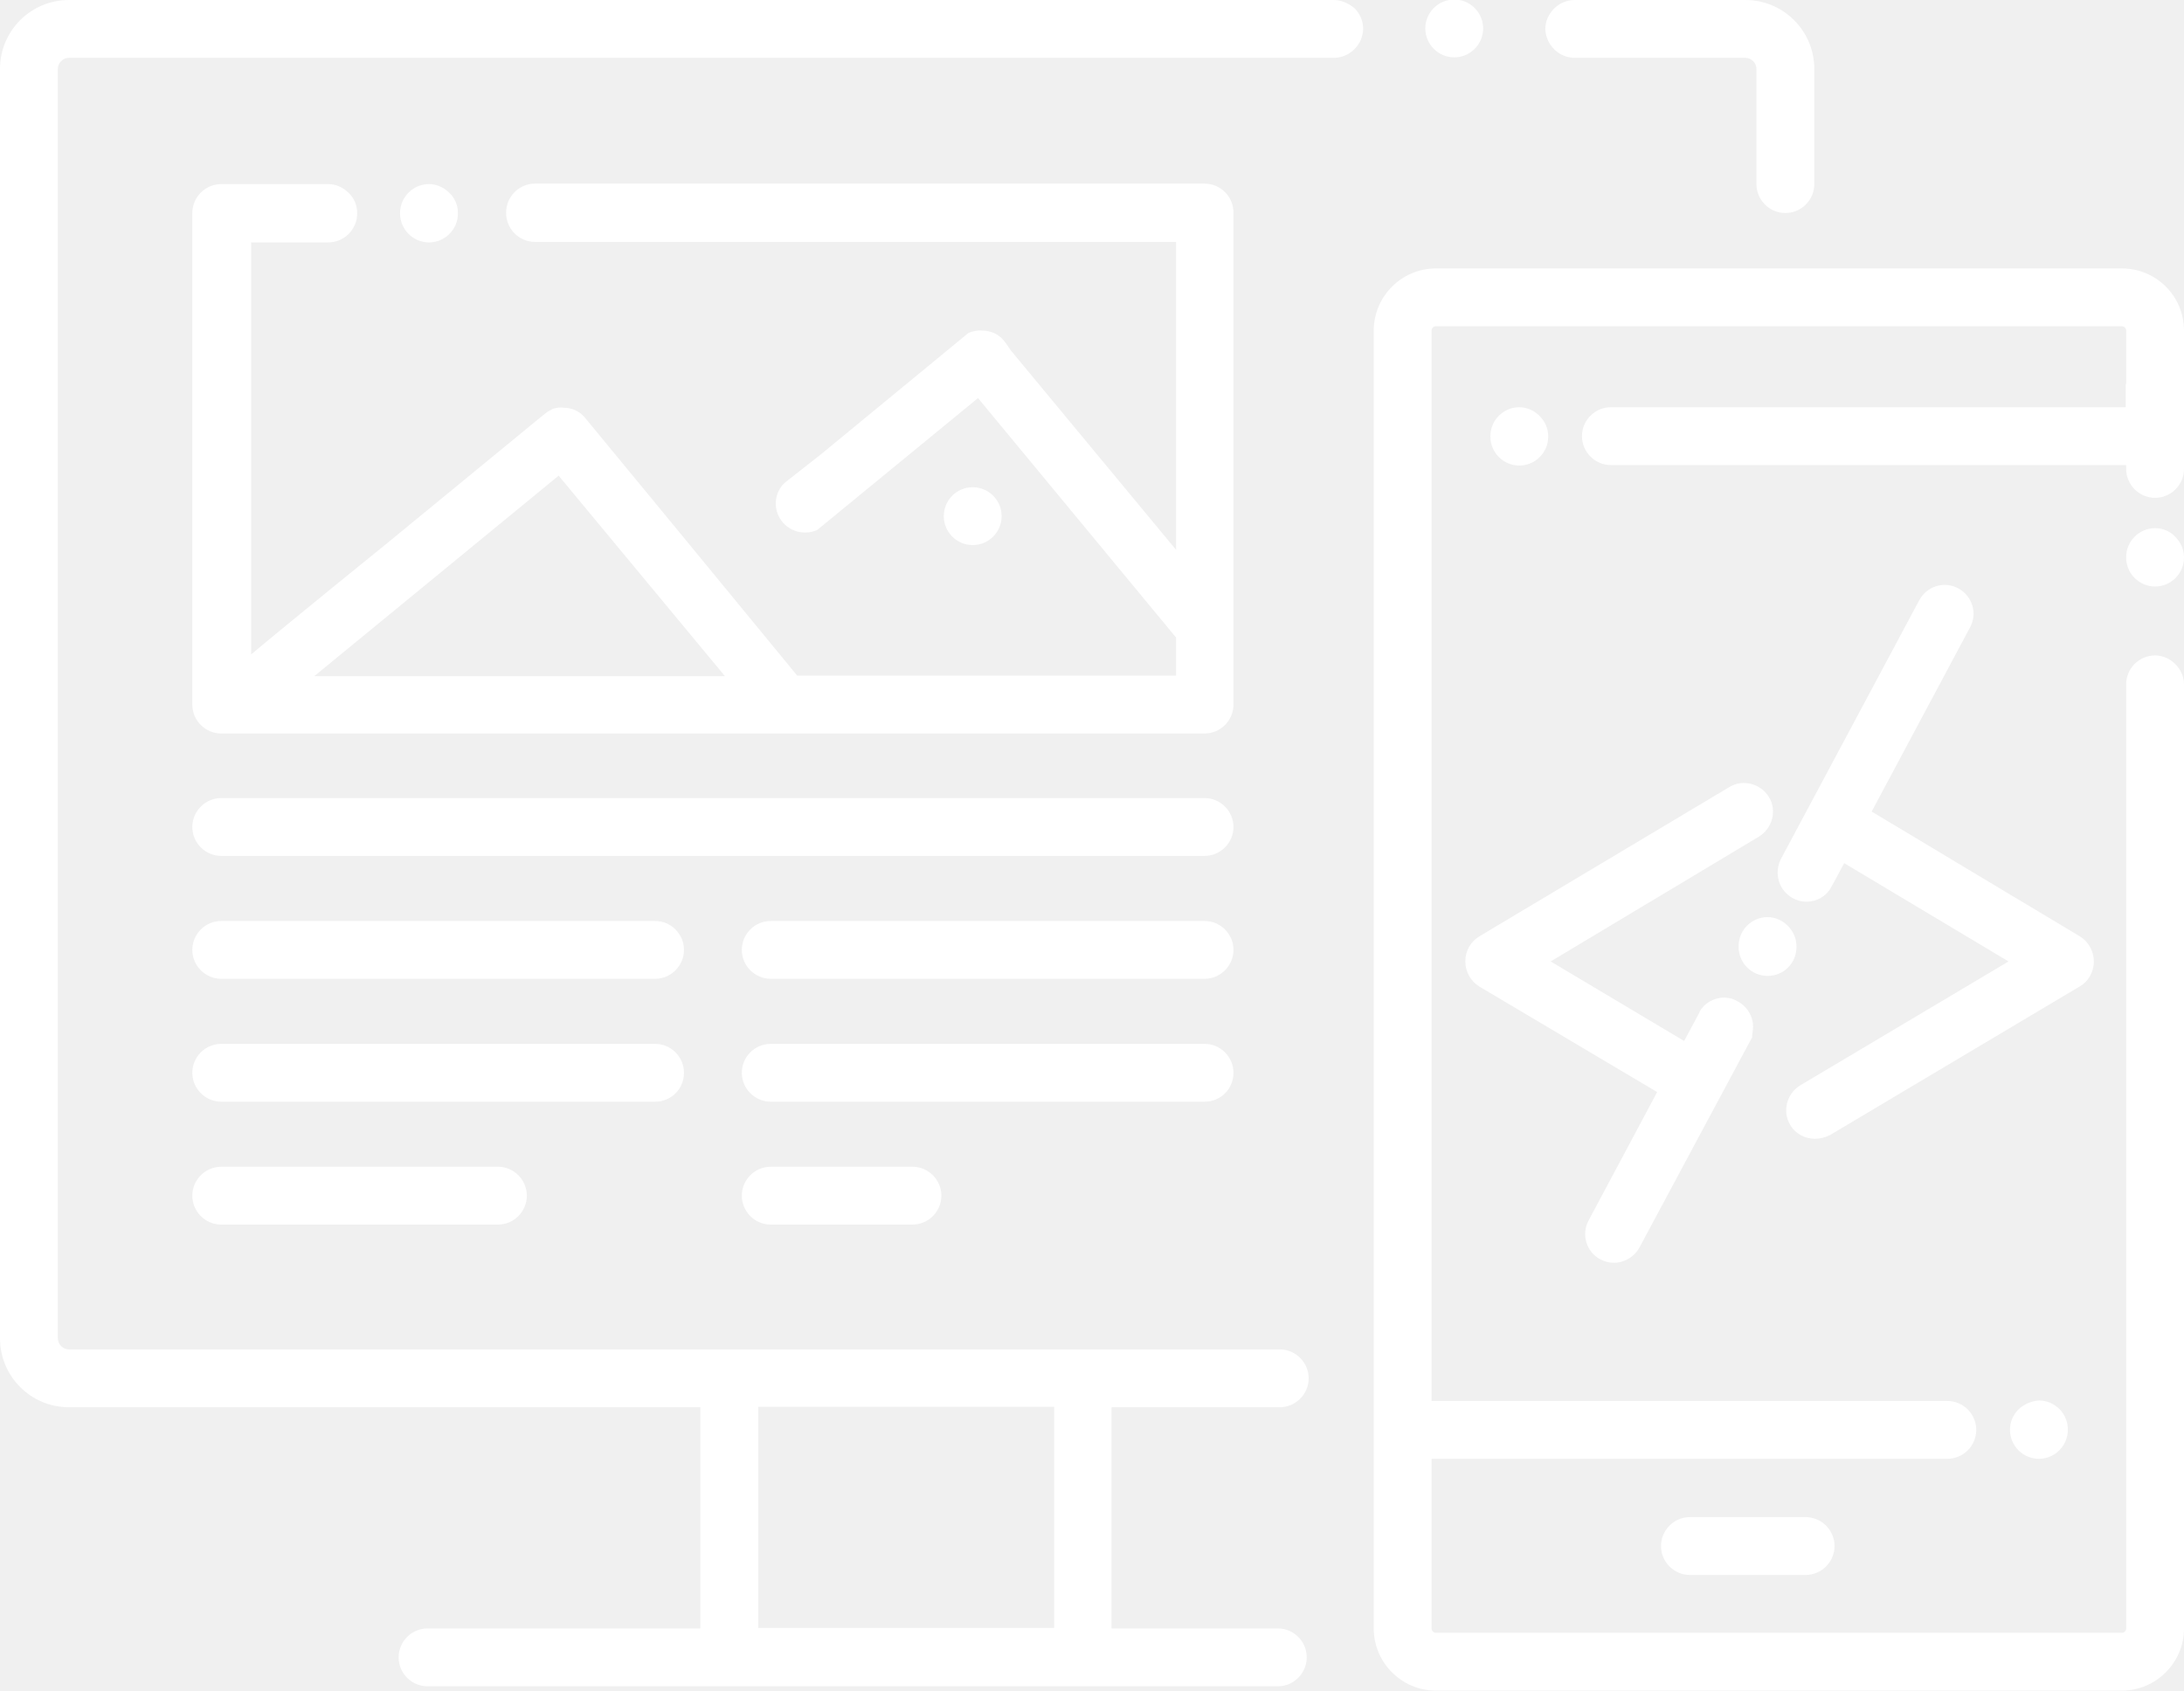
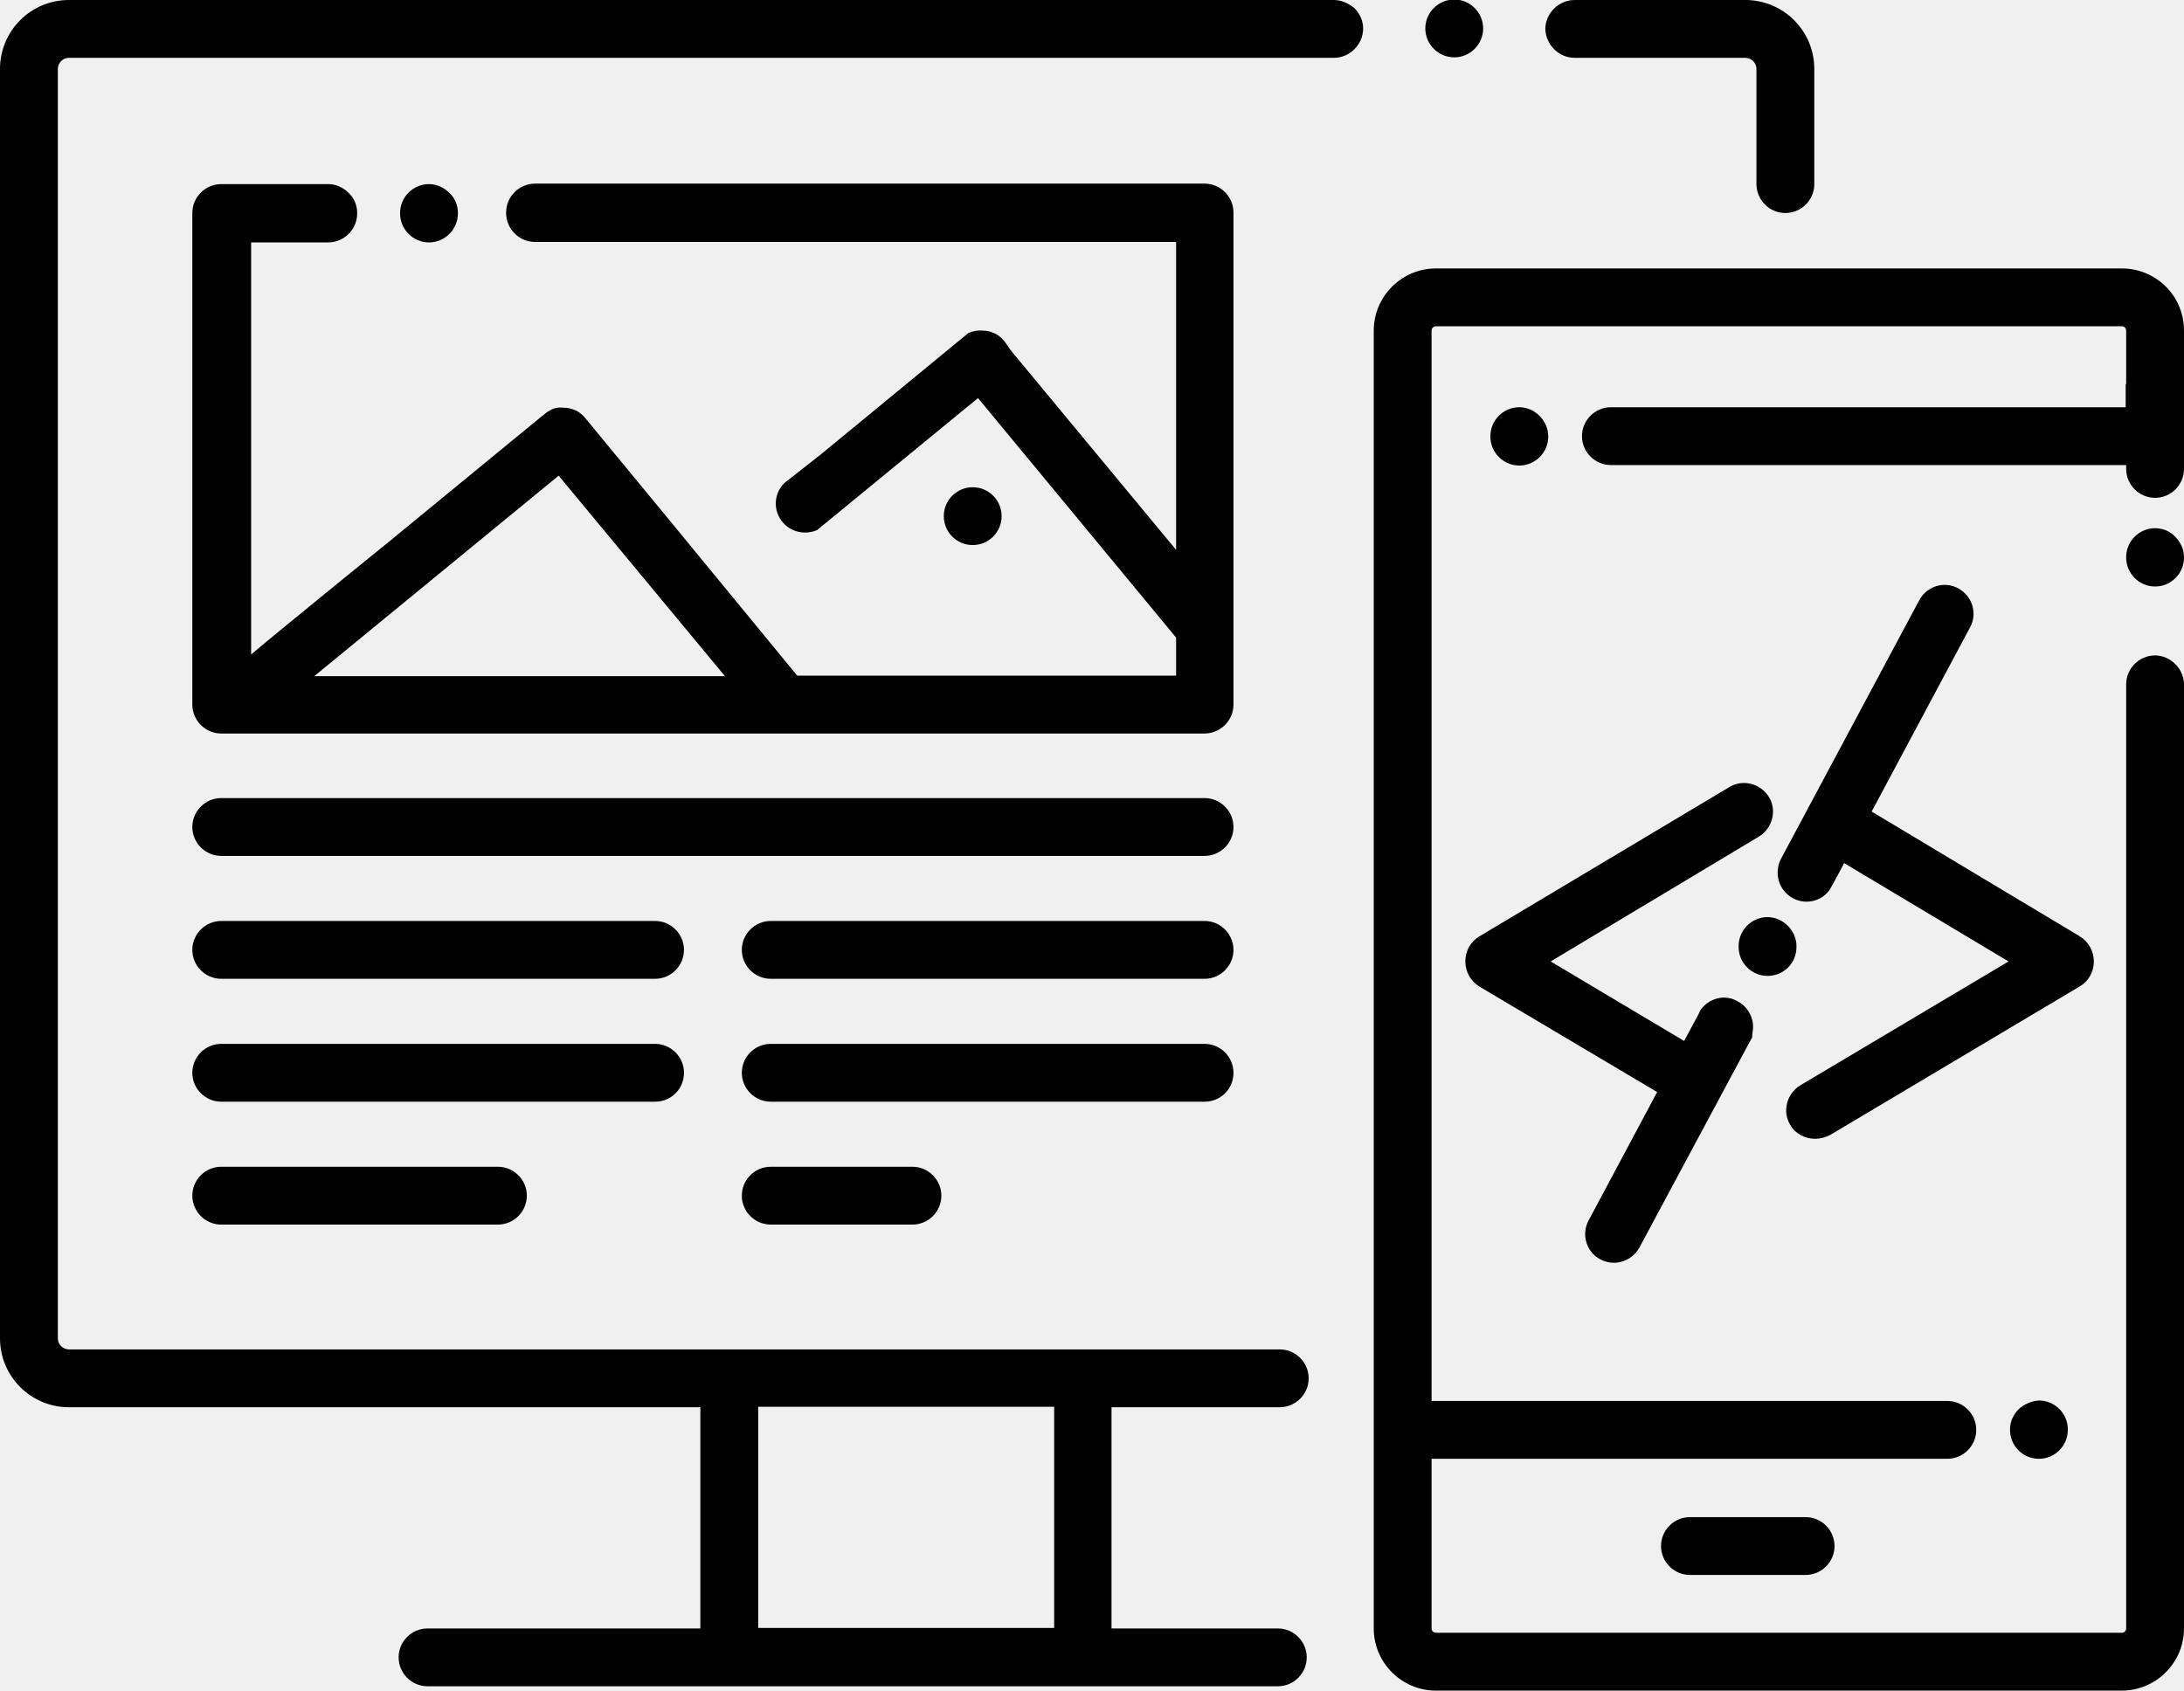
- <svg xmlns="http://www.w3.org/2000/svg" version="1.1" id="Layer_1" x="0px" y="0px" viewBox="0 0 453.1 350.8" style="enable-background:new 0 0 453.1 350.8;" xml:space="preserve">
-   <style type="text/css">
- 	.st0{fill:#FFFFFF;}
- </style>
+ <svg xmlns="http://www.w3.org/2000/svg" viewBox="0 0 453.1 350.8">
  <g>
    <path class="st0" d="M45.9,242.1c-3.3,0-6,2.7-6,6s2.7,6,6,6h57.4c3.3,0,6-2.7,6-6s-2.7-6-6-6H45.9z" />
    <path class="st0" d="M159.9,242.1c-3.3,0-6,2.7-6,6s2.7,6,6,6h29.4c3.3,0,6-2.7,6-6s-2.7-6-6-6H159.9z" />
    <path class="st0" d="M141.9,222.6c0-3.3-2.7-6-6-6h-90c-3.3,0-6,2.7-6,6s2.7,6,6,6h90C139.2,228.6,141.9,226,141.9,222.6z" />
    <path class="st0" d="M255.9,222.6c0-3.3-2.7-6-6-6h-90c-3.3,0-6,2.7-6,6s2.7,6,6,6h90C253.2,228.6,255.9,226,255.9,222.6z" />
    <path class="st0" d="M135.9,191.1h-90c-3.3,0-6,2.7-6,6s2.7,6,6,6h90c3.3,0,6-2.7,6-6S139.2,191.1,135.9,191.1z" />
    <path class="st0" d="M249.9,191.1h-90c-3.3,0-6,2.7-6,6s2.7,6,6,6h90c3.3,0,6-2.7,6-6S253.2,191.1,249.9,191.1z" />
-     <path class="st0" d="M249.9,165.6h-204c-3.3,0-6,2.7-6,6c0,3.3,2.7,6,6,6h204c3.3,0,6-2.7,6-6C255.9,168.3,253.2,165.6,249.9,165.6   z" />
-     <path class="st0" d="M255.9,44.1c0-3.3-2.7-6-6-6H111c-3.3,0-6,2.7-6,6v0.1c0,3.3,2.7,6,6,6h133v63.9l-34.3-41.4   c0,0-1.2-1.8-1.5-2.1c-1.1-1.3-2.7-2-4.4-2c-1-0.1-2,0.1-2.9,0.5l-30.5,25.1c0,0-6.6,5.2-7,5.5c-2.3,1.6-3.1,4.7-1.9,7.3   c1.4,3,4.9,4.3,8,3l33.4-27.4l41.1,49.7v7.9h-78.6c-10-12.2-43.9-53.4-44.1-53.6c-1.1-1.3-2.7-2-4.4-2c-0.7-0.1-1.4,0-2.1,0.2   c-0.3,0.1-1.3,0.7-1.3,0.7l-1.5,1.2l-31.3,25.7c0,0-21.5,17.4-28.6,23.4V53.9v-3.6h16c3.3,0,6-2.7,6-6v-0.1c0-1.7-0.7-3.2-1.8-4.2   c-1.1-1.1-2.6-1.8-4.2-1.8H45.9c-3.3,0-6,2.7-6,6v102c0,3.3,2.7,6,6,6h204c3.3,0,6-2.7,6-6V44.1z M115.9,98.7l34.5,41.6H65.2   L115.9,98.7z" />
-     <path class="st0" d="M95,44.3v-0.1c0-1.7-0.7-3.2-1.8-4.2c-1.1-1.1-2.6-1.8-4.2-1.8c-3.3,0-6,2.7-6,6v0.1c0,3.3,2.7,6,6,6   S95,47.6,95,44.3z" />
+     <path class="st0" d="M249.9,165.6h-204c-3.3,0-6,2.7-6,6c0,3.3,2.7,6,6,6h204c3.3,0,6-2.7,6-6C255.9,168.3,253.2,165.6,249.9,165.6    z" />
+     <path class="st0" d="M255.9,44.1c0-3.3-2.7-6-6-6H111c-3.3,0-6,2.7-6,6v0.1c0,3.3,2.7,6,6,6h133v63.9l-34.3-41.4    c0,0-1.2-1.8-1.5-2.1c-1.1-1.3-2.7-2-4.4-2c-1-0.1-2,0.1-2.9,0.5l-30.5,25.1c0,0-6.6,5.2-7,5.5c-2.3,1.6-3.1,4.7-1.9,7.3    c1.4,3,4.9,4.3,8,3l33.4-27.4l41.1,49.7v7.9h-78.6c-10-12.2-43.9-53.4-44.1-53.6c-1.1-1.3-2.7-2-4.4-2c-0.7-0.1-1.4,0-2.1,0.2    c-0.3,0.1-1.3,0.7-1.3,0.7l-1.5,1.2l-31.3,25.7c0,0-21.5,17.4-28.6,23.4V53.9v-3.6h16c3.3,0,6-2.7,6-6v-0.1c0-1.7-0.7-3.2-1.8-4.2    c-1.1-1.1-2.6-1.8-4.2-1.8H45.9c-3.3,0-6,2.7-6,6v102c0,3.3,2.7,6,6,6h204c3.3,0,6-2.7,6-6V44.1z M115.9,98.7l34.5,41.6H65.2    L115.9,98.7z" />
+     <path class="st0" d="M95,44.3v-0.1c0-1.7-0.7-3.2-1.8-4.2c-1.1-1.1-2.6-1.8-4.2-1.8c-3.3,0-6,2.7-6,6v0.1c0,3.3,2.7,6,6,6    S95,47.6,95,44.3z" />
    <path class="st0" d="M350.6,314.8c-3.3,0-6,2.7-6,6c0,3.3,2.7,6,6,6h24c3.3,0,6-2.7,6-6c0-3.3-2.7-6-6-6H350.6z" />
-     <path class="st0" d="M321.2,90.6v-0.1c0-1.6-0.7-3.1-1.8-4.2c-1.1-1.1-2.6-1.8-4.2-1.8c-3.3,0-6,2.7-6,6v0.1c0,3.3,2.7,6,6,6   S321.2,93.9,321.2,90.6z" />
-     <path class="st0" d="M418.8,292.4c-1.1,1.1-1.8,2.6-1.8,4.2v0.1c0,3.3,2.7,6,6,6s6-2.7,6-6v-0.1c0-3.3-2.7-6-6-6   C421.4,290.7,419.9,291.4,418.8,292.4z" />
-     <path class="st0" d="M447.1,109.6c-3.3,0-6,2.7-6,6v0.1c0,3.3,2.7,6,6,6s6-2.7,6-6v-0.1c0-1.6-0.7-3.1-1.8-4.2   C450.3,110.3,448.8,109.6,447.1,109.6z" />
-     <path class="st0" d="M440.2,55.7H297.9c-7.1,0-12.9,5.8-12.9,12.9v269.3c0,7.1,5.8,12.9,12.9,12.9h142.3c7.1,0,12.9-5.8,12.9-12.9   V142c0-1.6-0.7-3.1-1.8-4.2c-1.1-1.1-2.6-1.8-4.2-1.8c-3.3,0-6,2.7-6,6v195.9c0,0.5-0.4,0.9-0.9,0.9H297.9c-0.5,0-0.9-0.4-0.9-0.9   v-35.2h107c3.3,0,6-2.7,6-6c0-3.3-2.7-6-6-6H297V96.3h0v-21h0v-6.7c0-0.5,0.4-0.9,0.9-0.9h142.3c0.5,0,0.9,0.4,0.9,0.9v11.1H441   v4.8H334.2c-3.3,0-6,2.7-6,6c0,3.3,2.7,6,6,6h106.9v0.8c0,3.3,2.7,6,6,6c3.3,0,6-2.7,6-6V68.6C453.1,61.4,447.3,55.7,440.2,55.7z" />
-     <path class="st0" d="M434.4,199.5c0-2.1-1.1-4.1-2.9-5.2l-43.2-25.9l20.4-38.2c1.6-2.9,0.5-6.5-2.4-8.1c-2.9-1.6-6.5-0.5-8.1,2.4   L369.6,178l-0.2,0.4c-0.4,0.8-0.6,1.7-0.6,2.6v0.1c0,3.3,2.7,6,6,6c2,0,3.8-1,4.8-2.5l0.8-1.4l2.2-4.1l34.1,20.4l-43.2,25.7   c-2.8,1.7-3.8,5.4-2.1,8.2c1.1,1.9,3.1,2.9,5.2,2.9c1,0,2.1-0.3,3.1-0.8l51.9-30.9C433.3,203.6,434.4,201.6,434.4,199.5z" />
-     <path class="st0" d="M363.7,213.1v-0.1c0-1.6-0.7-3.1-1.8-4.2c-0.1-0.1-0.1-0.1-0.2-0.2c-0.7-0.6-1.6-1.1-2.5-1.4   c-0.5-0.1-1-0.2-1.5-0.2c-2.2,0-4.1,1.2-5.1,2.9c0,0,0,0,0,0.1l-0.2,0.4c0,0,0,0,0,0l-3,5.6l-27.7-16.5l43.2-25.9   c2.8-1.7,3.8-5.4,2.1-8.2c-1.7-2.8-5.4-3.8-8.2-2.1l-51.9,31c-1.8,1.1-2.9,3-2.9,5.2c0,2.1,1.1,4.1,2.9,5.2l36.9,21.9l-14.2,26.6   c-1.6,2.9-0.5,6.6,2.4,8.1c1.1,0.6,2.3,0.8,3.4,0.7c1.9-0.2,3.7-1.3,4.7-3.1l23.1-43.1h0l0.3-0.5   C363.5,214.5,363.7,213.8,363.7,213.1z" />
-     <path class="st0" d="M372.7,196.5v-0.2c0-1.6-0.7-3.1-1.8-4.2c-1.1-1.1-2.6-1.8-4.2-1.8c-3.3,0-6,2.7-6,6v0.2c0,3.3,2.7,6,6,6   S372.7,199.9,372.7,196.5z" />
-     <path class="st0" d="M326.7,12c0.1,0,0.1,0,0.2,0h35.2c1.2,0,2.3,1,2.3,2.3v23.9c0,3.3,2.7,6,6,6s6-2.7,6-6V14.3   C376.4,6.4,370,0,362.1,0h-35.4c-1.7,0-3.2,0.7-4.3,1.8c-1.1,1.1-1.8,2.6-1.8,4.2C320.7,9.3,323.4,12,326.7,12z" />
-     <path class="st0" d="M276.7,0H14.3C6.4,0,0,6.4,0,14.3v263.4c0,7.9,6.4,14.3,14.3,14.3h131v45.9H88.7c-3.3,0-6,2.7-6,6s2.7,6,6,6   h176.4c3.3,0,6-2.7,6-6s-2.7-6-6-6h-34.5v-45.9h20v0h14.9c3.3,0,6-2.7,6-6c0-3.3-2.7-6-6-6h-80.1c0,0-0.1,0-0.1,0h-171   c-1.2,0-2.3-1-2.3-2.3V14.3c0-1.2,1-2.3,2.3-2.3h262.2c0.1,0,0.1,0,0.2,0c1.7,0,3.2-0.7,4.3-1.8c1.1-1.1,1.8-2.6,1.8-4.3   c0-1.6-0.7-3.1-1.8-4.2C279.8,0.7,278.3,0,276.7,0z M157.3,291.9h61.4v45.9h-61.4V291.9z" />
+     <path class="st0" d="M321.2,90.6v-0.1c0-1.6-0.7-3.1-1.8-4.2c-1.1-1.1-2.6-1.8-4.2-1.8c-3.3,0-6,2.7-6,6v0.1c0,3.3,2.7,6,6,6    S321.2,93.9,321.2,90.6z" />
+     <path class="st0" d="M418.8,292.4c-1.1,1.1-1.8,2.6-1.8,4.2v0.1c0,3.3,2.7,6,6,6s6-2.7,6-6v-0.1c0-3.3-2.7-6-6-6    C421.4,290.7,419.9,291.4,418.8,292.4z" />
+     <path class="st0" d="M447.1,109.6c-3.3,0-6,2.7-6,6v0.1c0,3.3,2.7,6,6,6s6-2.7,6-6v-0.1c0-1.6-0.7-3.1-1.8-4.2    C450.3,110.3,448.8,109.6,447.1,109.6z" />
+     <path class="st0" d="M440.2,55.7H297.9c-7.1,0-12.9,5.8-12.9,12.9v269.3c0,7.1,5.8,12.9,12.9,12.9h142.3c7.1,0,12.9-5.8,12.9-12.9    V142c0-1.6-0.7-3.1-1.8-4.2c-1.1-1.1-2.6-1.8-4.2-1.8c-3.3,0-6,2.7-6,6v195.9c0,0.5-0.4,0.9-0.9,0.9H297.9c-0.5,0-0.9-0.4-0.9-0.9    v-35.2h107c3.3,0,6-2.7,6-6c0-3.3-2.7-6-6-6H297V96.3h0v-21h0v-6.7c0-0.5,0.4-0.9,0.9-0.9h142.3c0.5,0,0.9,0.4,0.9,0.9v11.1H441    v4.8H334.2c-3.3,0-6,2.7-6,6c0,3.3,2.7,6,6,6h106.9v0.8c0,3.3,2.7,6,6,6c3.3,0,6-2.7,6-6V68.6C453.1,61.4,447.3,55.7,440.2,55.7z" />
+     <path class="st0" d="M434.4,199.5c0-2.1-1.1-4.1-2.9-5.2l-43.2-25.9l20.4-38.2c1.6-2.9,0.5-6.5-2.4-8.1c-2.9-1.6-6.5-0.5-8.1,2.4    L369.6,178l-0.2,0.4c-0.4,0.8-0.6,1.7-0.6,2.6v0.1c0,3.3,2.7,6,6,6c2,0,3.8-1,4.8-2.5l0.8-1.4l2.2-4.1l34.1,20.4l-43.2,25.7    c-2.8,1.7-3.8,5.4-2.1,8.2c1.1,1.9,3.1,2.9,5.2,2.9c1,0,2.1-0.3,3.1-0.8l51.9-30.9C433.3,203.6,434.4,201.6,434.4,199.5z" />
+     <path class="st0" d="M363.7,213.1v-0.1c0-1.6-0.7-3.1-1.8-4.2c-0.1-0.1-0.1-0.1-0.2-0.2c-0.7-0.6-1.6-1.1-2.5-1.4    c-0.5-0.1-1-0.2-1.5-0.2c-2.2,0-4.1,1.2-5.1,2.9c0,0,0,0,0,0.1l-0.2,0.4c0,0,0,0,0,0l-3,5.6l-27.7-16.5l43.2-25.9    c2.8-1.7,3.8-5.4,2.1-8.2c-1.7-2.8-5.4-3.8-8.2-2.1l-51.9,31c-1.8,1.1-2.9,3-2.9,5.2c0,2.1,1.1,4.1,2.9,5.2l36.9,21.9l-14.2,26.6    c-1.6,2.9-0.5,6.6,2.4,8.1c1.1,0.6,2.3,0.8,3.4,0.7c1.9-0.2,3.7-1.3,4.7-3.1l23.1-43.1h0l0.3-0.5    C363.5,214.5,363.7,213.8,363.7,213.1z" />
+     <path class="st0" d="M372.7,196.5v-0.2c0-1.6-0.7-3.1-1.8-4.2c-1.1-1.1-2.6-1.8-4.2-1.8c-3.3,0-6,2.7-6,6v0.2c0,3.3,2.7,6,6,6    S372.7,199.9,372.7,196.5z" />
+     <path class="st0" d="M326.7,12c0.1,0,0.1,0,0.2,0h35.2c1.2,0,2.3,1,2.3,2.3v23.9c0,3.3,2.7,6,6,6s6-2.7,6-6V14.3    C376.4,6.4,370,0,362.1,0h-35.4c-1.7,0-3.2,0.7-4.3,1.8c-1.1,1.1-1.8,2.6-1.8,4.2C320.7,9.3,323.4,12,326.7,12z" />
+     <path class="st0" d="M276.7,0H14.3C6.4,0,0,6.4,0,14.3v263.4c0,7.9,6.4,14.3,14.3,14.3h131v45.9H88.7c-3.3,0-6,2.7-6,6s2.7,6,6,6    h176.4c3.3,0,6-2.7,6-6s-2.7-6-6-6h-34.5v-45.9h20v0h14.9c3.3,0,6-2.7,6-6c0-3.3-2.7-6-6-6h-80.1c0,0-0.1,0-0.1,0h-171    c-1.2,0-2.3-1-2.3-2.3V14.3c0-1.2,1-2.3,2.3-2.3h262.2c0.1,0,0.1,0,0.2,0c1.7,0,3.2-0.7,4.3-1.8c1.1-1.1,1.8-2.6,1.8-4.3    c0-1.6-0.7-3.1-1.8-4.2C279.8,0.7,278.3,0,276.7,0z M157.3,291.9h61.4v45.9h-61.4V291.9z" />
    <circle class="st0" cx="201.8" cy="107.1" r="6" />
    <path class="st0" d="M301.7,11.9c3.3,0,6-2.7,6-6s-2.7-6-6-6c-3.3,0-6,2.7-6,6S298.4,11.9,301.7,11.9z" />
  </g>
</svg>
